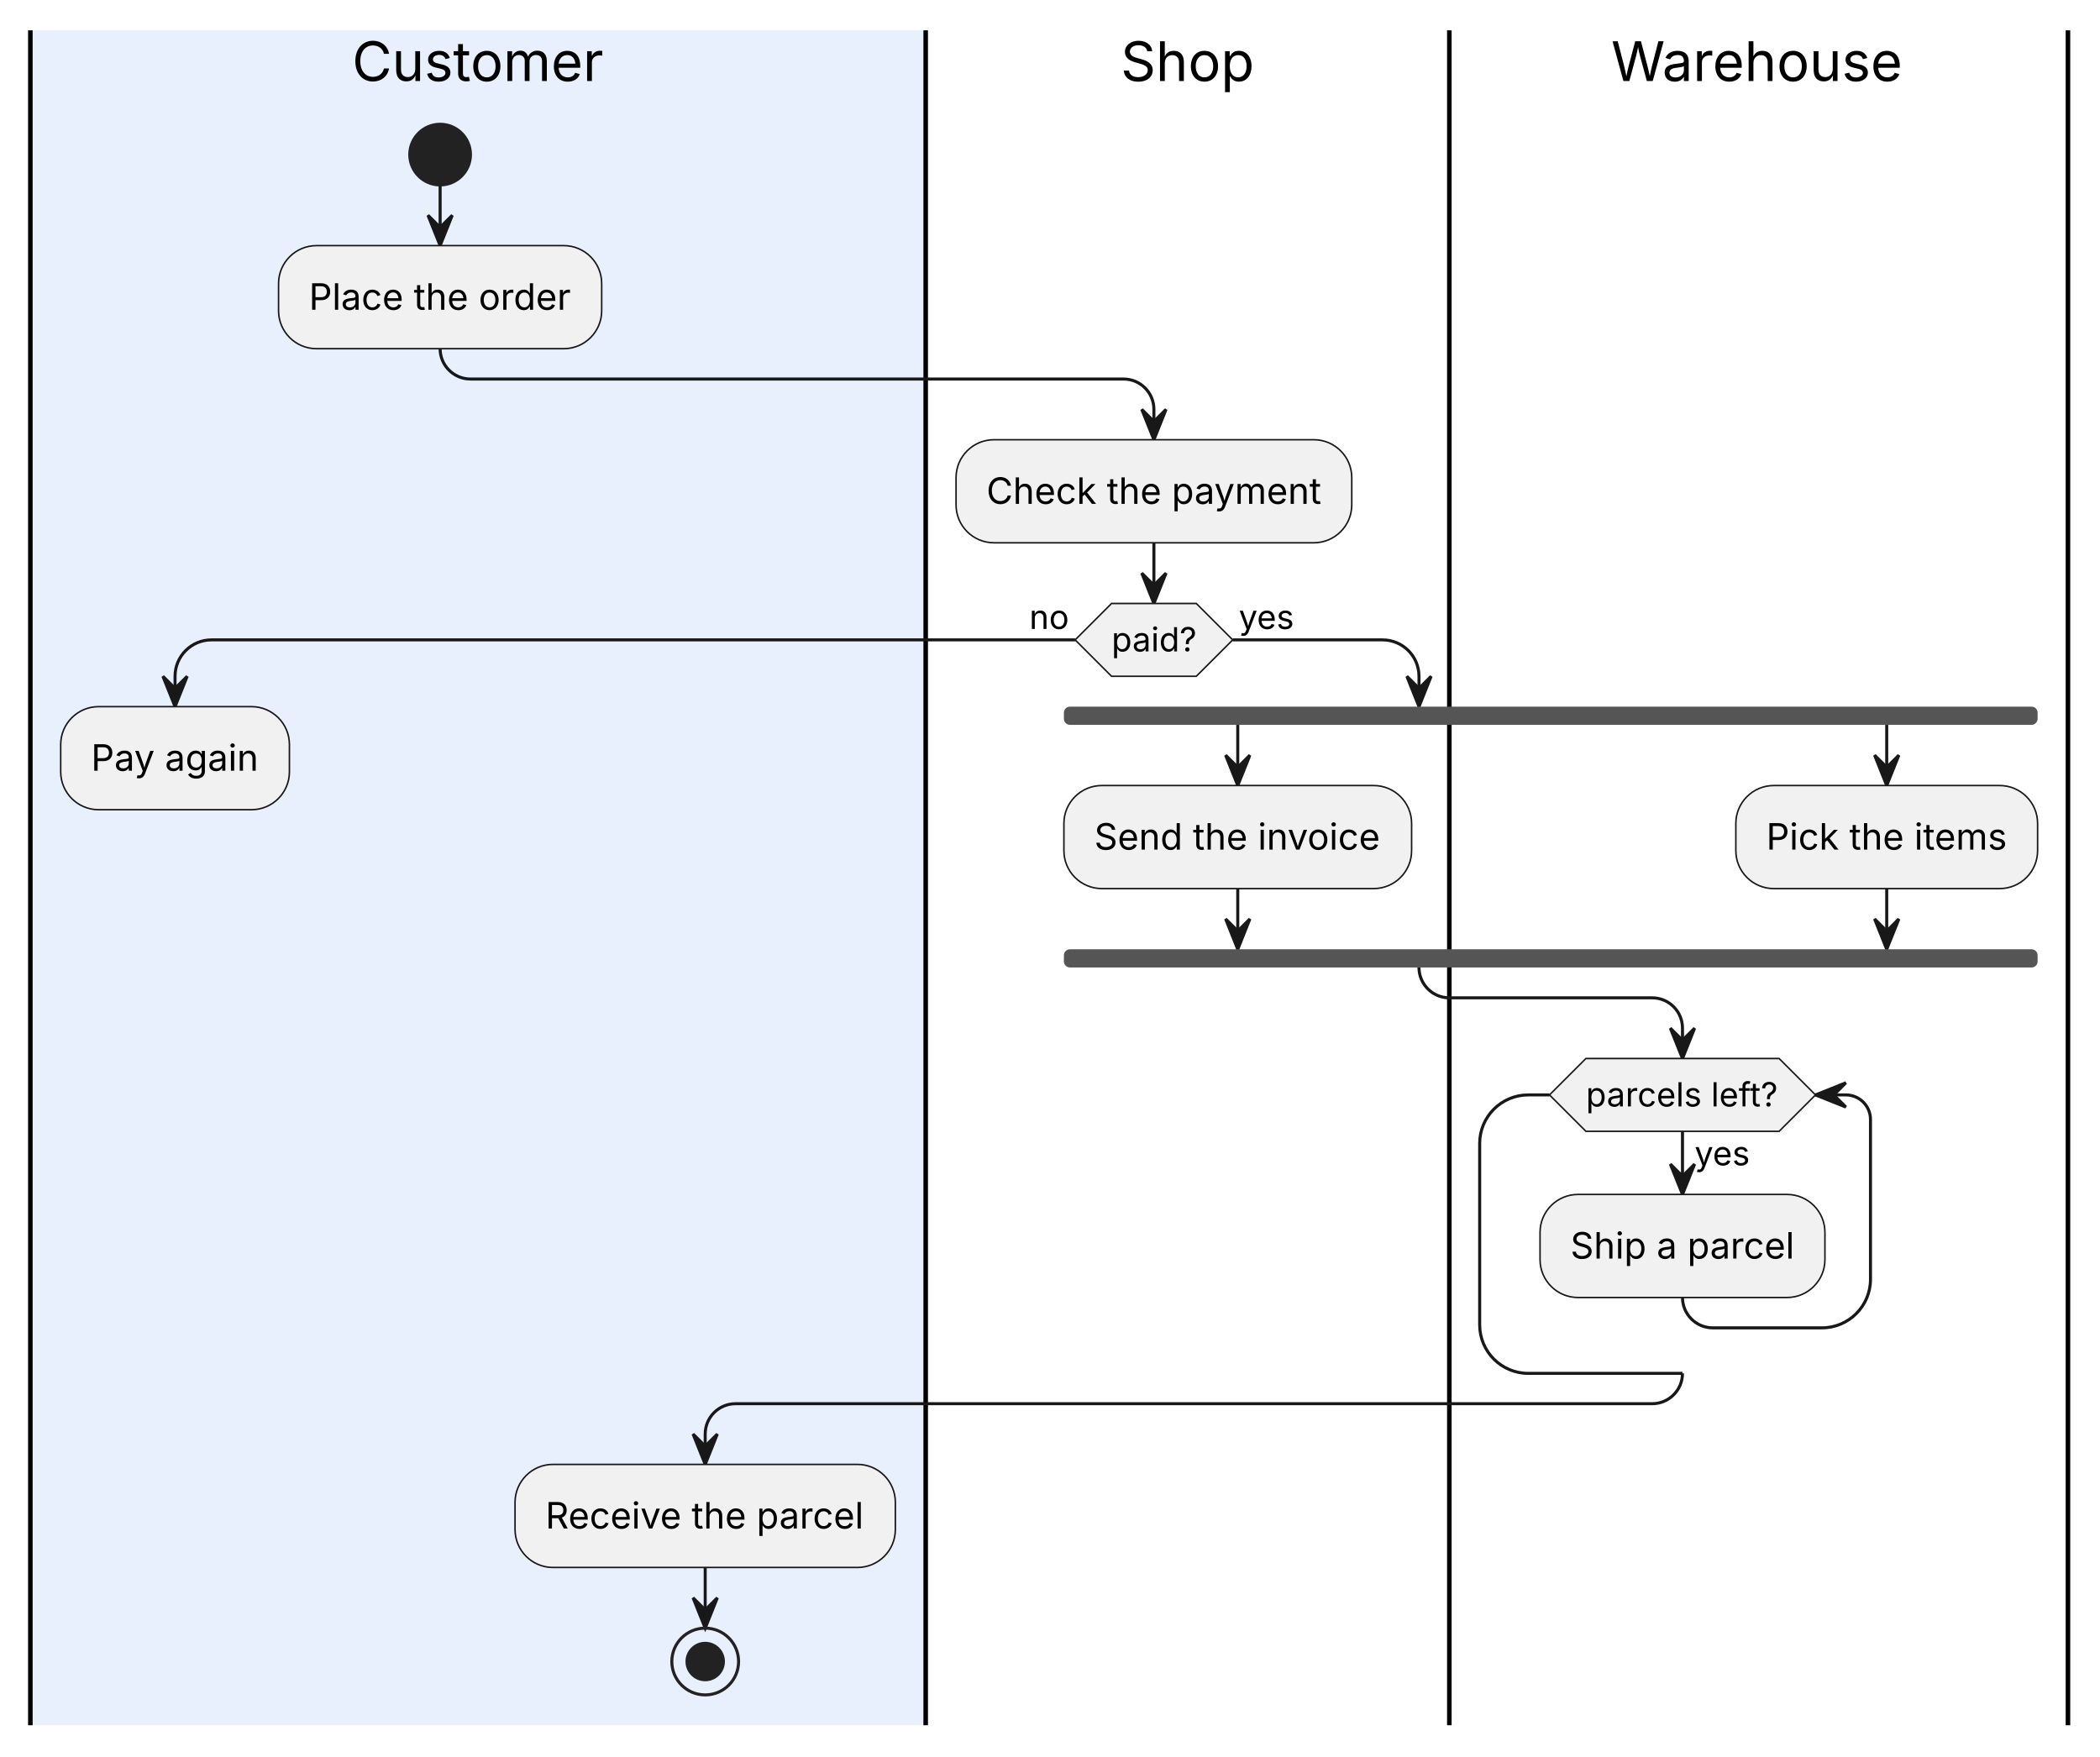
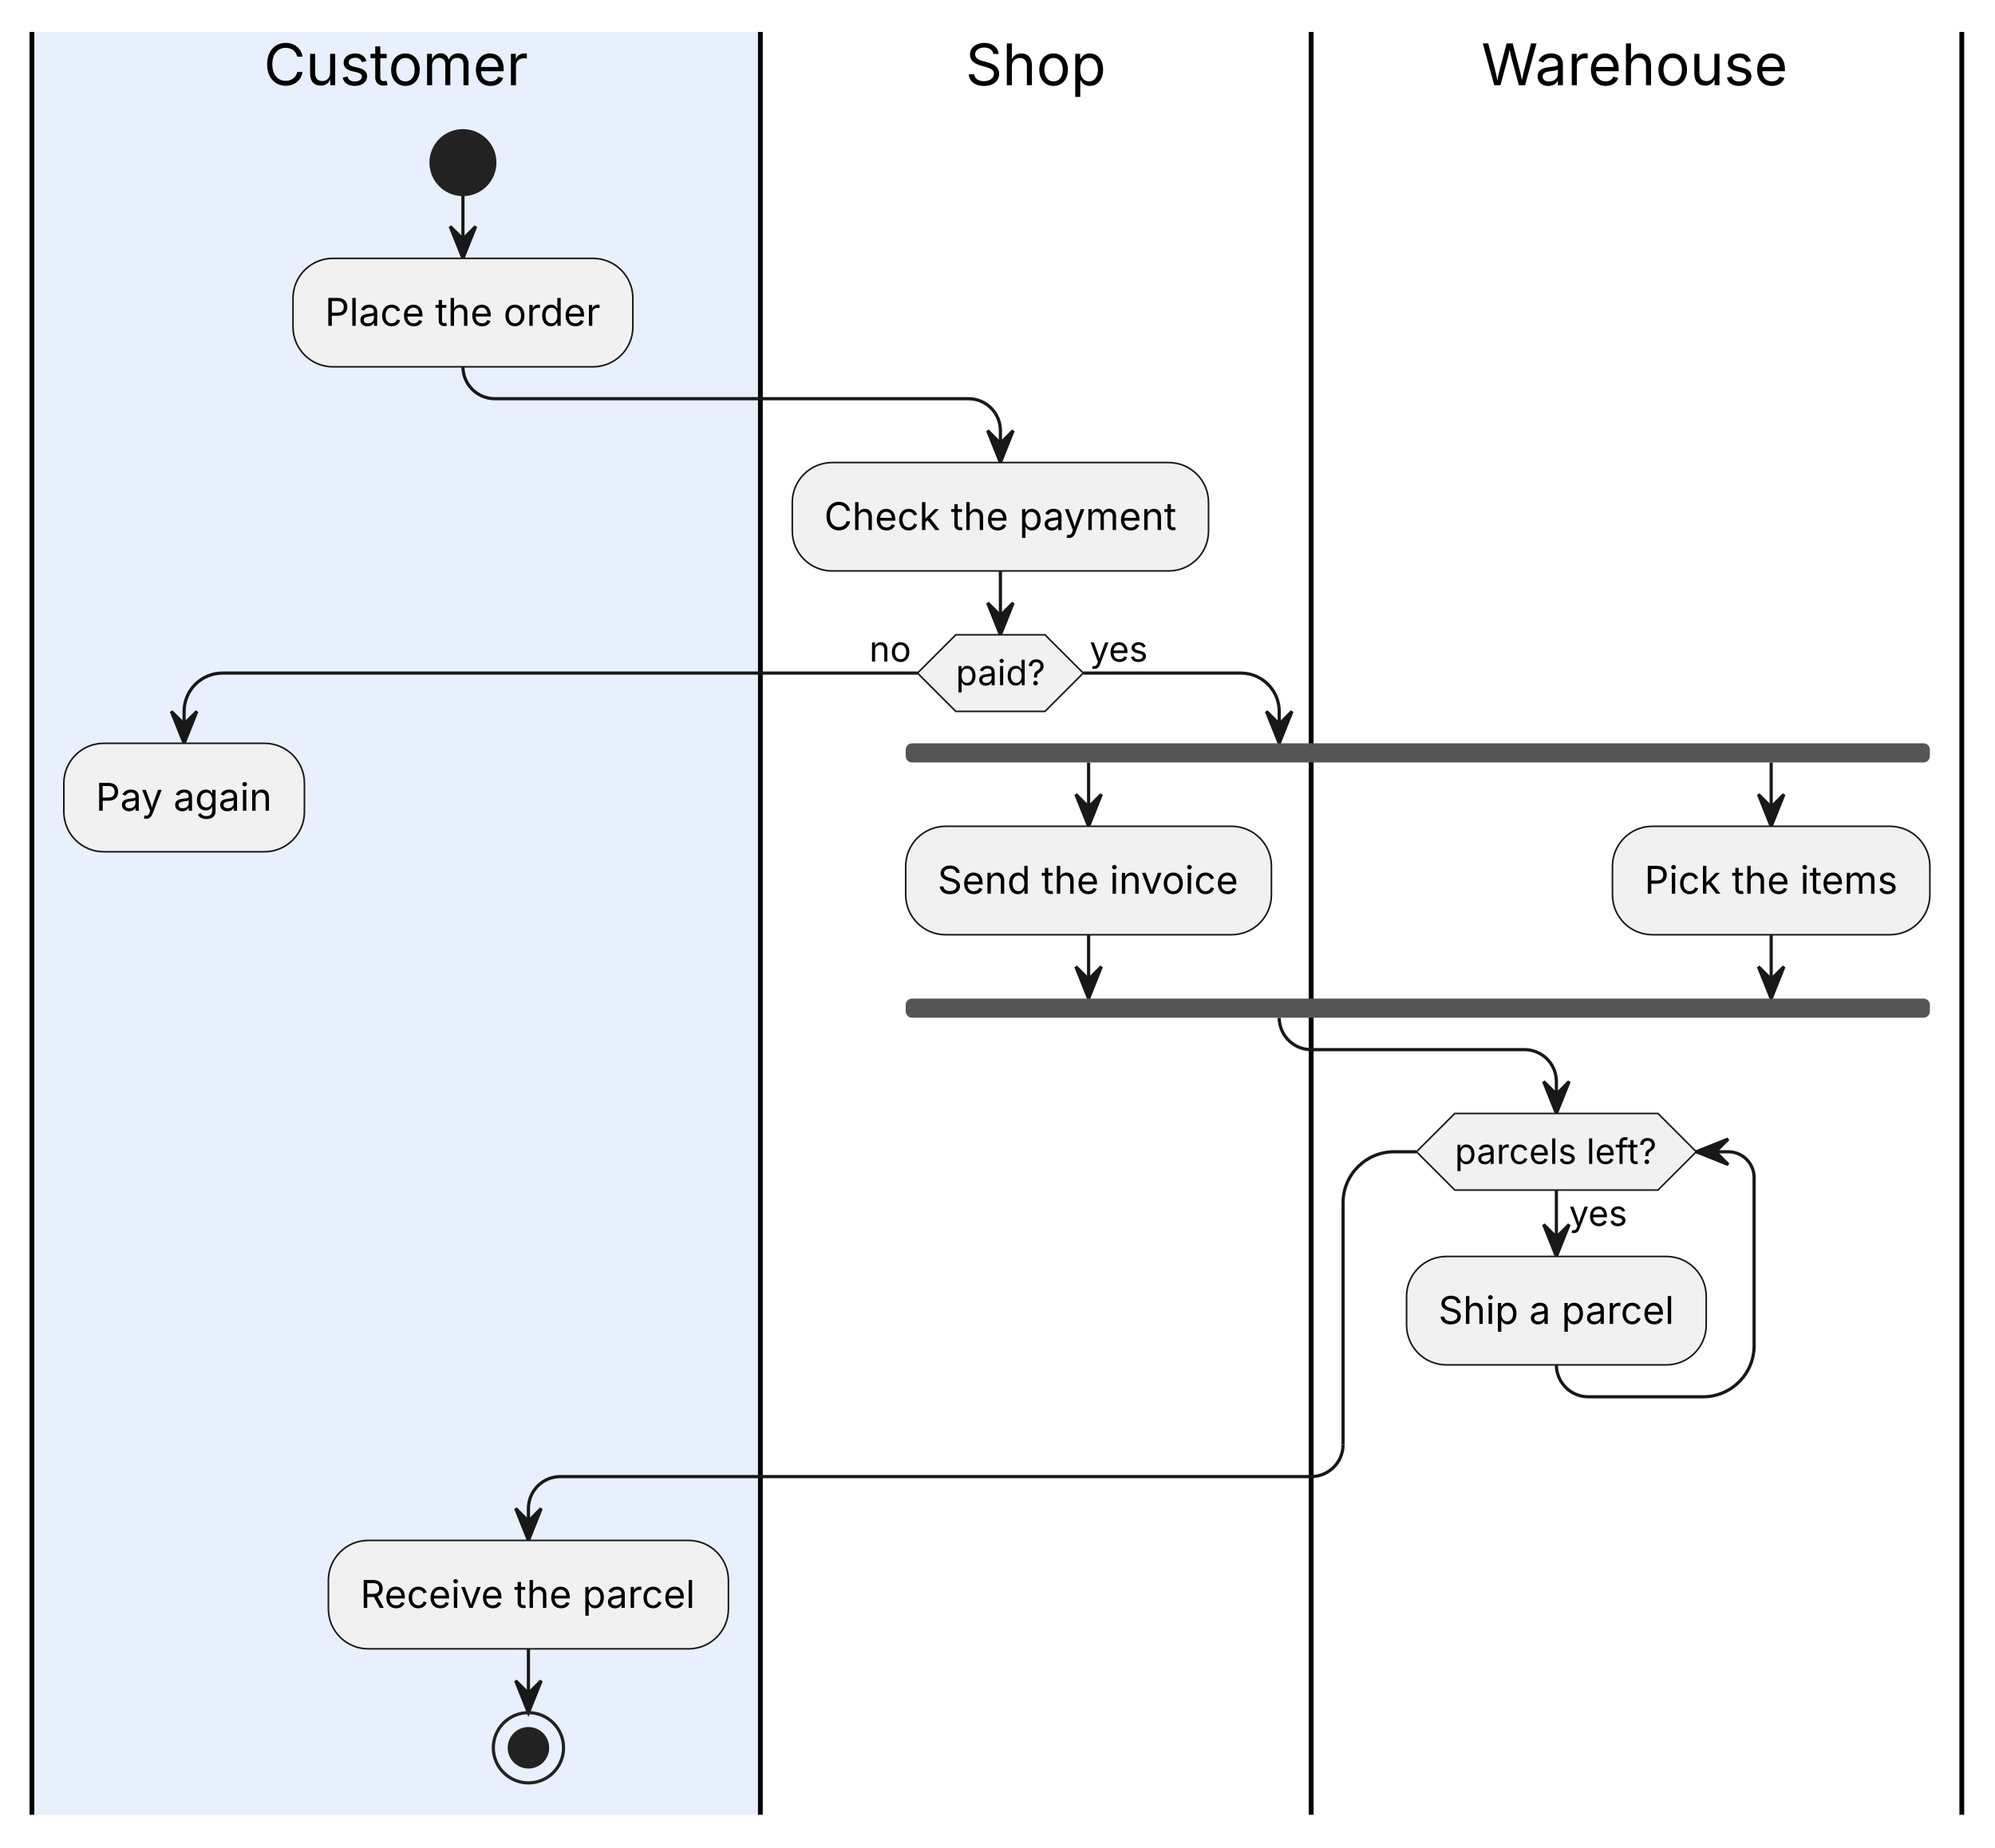
- <svg xmlns="http://www.w3.org/2000/svg" width="692" height="579" viewBox="0 0 692 579">
+ <svg xmlns="http://www.w3.org/2000/svg" width="625" height="579" viewBox="0 0 625 579">
  <g transform="translate(10,10)">
    <g>
-       <rect x="0" y="0" width="295.04" height="558.6" fill="#E8F0FE" />
+       <rect x="0" y="0" width="228.21" height="558.6" fill="#E8F0FE" />
    </g>
    <g>
      <line x1="0" y1="0" x2="0" y2="558.6" fill="none" stroke="#000000" stroke-width="1.5" />
-       <line x1="295.04" y1="0" x2="295.04" y2="558.6" fill="none" stroke="#000000" stroke-width="1.5" />
-       <line x1="467.59" y1="0" x2="467.59" y2="558.6" fill="none" stroke="#000000" stroke-width="1.5" />
-       <line x1="671.44" y1="0" x2="671.44" y2="558.6" fill="none" stroke="#000000" stroke-width="1.5" />
+       <line x1="228.21" y1="0" x2="228.21" y2="558.6" fill="none" stroke="#000000" stroke-width="1.5" />
+       <line x1="400.76" y1="0" x2="400.76" y2="558.6" fill="none" stroke="#000000" stroke-width="1.5" />
+       <line x1="604.6" y1="0" x2="604.6" y2="558.6" fill="none" stroke="#000000" stroke-width="1.5" />
    </g>
    <g id="lines">
      <polyline points="135.03,50.95 135.03,70.95" fill="none" stroke="#181818" stroke-width="1" />
      <polygon points="131.03,60.95 135.03,70.95 139.03,60.95 135.03,64.95" fill="#181818" stroke="#181818" stroke-width="1" />
-       <path d="M135.03,104.92 L135.03,104.92 C135.03,110.44 139.51,114.92 145.03,114.92 L360.24,114.92 C365.76,114.92 370.24,119.4 370.24,124.92 L370.24,134.92" fill="none" stroke="#181818" stroke-width="1" />
-       <polygon points="366.24,124.92 370.24,134.92 374.24,124.92 370.24,128.92" fill="#181818" stroke="#181818" stroke-width="1" />
-       <polyline points="370.24,168.89 370.24,188.89" fill="none" stroke="#181818" stroke-width="1" />
-       <polygon points="366.24,178.89 370.24,188.89 374.24,178.89 370.24,182.89" fill="#181818" stroke="#181818" stroke-width="1" />
-       <path d="M344.28,200.89 L59.68,200.89 C53.06,200.89 47.68,206.26 47.68,212.89 L47.68,222.89" fill="none" stroke="#181818" stroke-width="1" />
+       <path d="M135.03,104.92 L135.03,104.92 C135.03,110.44 139.51,114.92 145.03,114.92 L293.41,114.92 C298.93,114.92 303.41,119.4 303.41,124.92 L303.41,134.92" fill="none" stroke="#181818" stroke-width="1" />
+       <polygon points="299.41,124.92 303.41,134.92 307.41,124.92 303.41,128.92" fill="#181818" stroke="#181818" stroke-width="1" />
+       <polyline points="303.41,168.89 303.41,188.89" fill="none" stroke="#181818" stroke-width="1" />
+       <polygon points="299.41,178.89 303.41,188.89 307.41,178.89 303.41,182.89" fill="#181818" stroke="#181818" stroke-width="1" />
+       <path d="M277.44,200.89 L59.68,200.89 C53.06,200.89 47.68,206.26 47.68,212.89 L47.68,222.89" fill="none" stroke="#181818" stroke-width="1" />
      <polygon points="43.68,212.89 47.68,222.89 51.68,212.89 47.68,216.89" fill="#181818" stroke="#181818" stroke-width="1" />
-       <path d="M396.21,200.89 L445.59,200.89 C452.22,200.89 457.59,206.26 457.59,212.89 L457.59,222.89" fill="none" stroke="#181818" stroke-width="1" />
-       <polygon points="453.59,212.89 457.59,222.89 461.59,212.89 457.59,216.89" fill="#181818" stroke="#181818" stroke-width="1" />
-       <polyline points="397.87,228.89 397.87,248.89" fill="none" stroke="#181818" stroke-width="1" />
-       <polygon points="393.87,238.89 397.87,248.89 401.87,238.89 397.87,242.89" fill="#181818" stroke="#181818" stroke-width="1" />
-       <polyline points="611.72,228.89 611.72,248.89" fill="none" stroke="#181818" stroke-width="1" />
-       <polygon points="607.72,238.89 611.72,248.89 615.72,238.89 611.72,242.89" fill="#181818" stroke="#181818" stroke-width="1" />
-       <polyline points="397.87,282.86 397.87,302.86" fill="none" stroke="#181818" stroke-width="1" />
-       <polygon points="393.87,292.86 397.87,302.86 401.87,292.86 397.87,296.86" fill="#181818" stroke="#181818" stroke-width="1" />
-       <polyline points="611.72,282.86 611.72,302.86" fill="none" stroke="#181818" stroke-width="1" />
-       <polygon points="607.72,292.86 611.72,302.86 615.72,292.86 611.72,296.86" fill="#181818" stroke="#181818" stroke-width="1" />
-       <path d="M457.59,308.86 L457.59,308.86 C457.59,314.38 462.07,318.86 467.59,318.86 L534.42,318.86 C539.95,318.86 544.42,323.33 544.42,328.86 L544.42,338.86" fill="none" stroke="#181818" stroke-width="1" />
-       <polygon points="540.42,328.86 544.42,338.86 548.42,328.86 544.42,332.86" fill="#181818" stroke="#181818" stroke-width="1" />
-       <polyline points="544.42,362.86 544.42,383.66" fill="none" stroke="#181818" stroke-width="1" />
-       <polygon points="540.42,373.66 544.42,383.66 548.42,373.66 544.42,377.66" fill="#181818" stroke="#181818" stroke-width="1" />
-       <path d="M544.42,417.63 L544.42,417.63 C544.42,423.15 548.9,427.63 554.42,427.63 L590.37,427.63 C599.2,427.63 606.37,420.46 606.37,411.63 L606.37,358.96 C606.37,354.49 602.74,350.86 598.26,350.86 L588.26,350.86" fill="none" stroke="#181818" stroke-width="1" />
-       <polygon points="598.26,346.86 588.26,350.86 598.26,354.86 594.26,350.86" fill="#181818" stroke="#181818" stroke-width="1" />
-       <path d="M500.59,350.86 L493.59,350.86 C484.75,350.86 477.59,358.02 477.59,366.86 L477.59,426.63 C477.59,435.46 484.75,442.63 493.59,442.63 L544.42,442.63" fill="none" stroke="#181818" stroke-width="1" />
-       <path d="M544.42,442.63 L544.42,442.63 C544.42,448.15 539.95,452.63 534.42,452.63 L232.38,452.63 C226.86,452.63 222.38,457.11 222.38,462.63 L222.38,472.63" fill="none" stroke="#181818" stroke-width="1" />
-       <polygon points="218.38,462.63 222.38,472.63 226.38,462.63 222.38,466.63" fill="#181818" stroke="#181818" stroke-width="1" />
-       <polyline points="222.38,506.6 222.38,526.6" fill="none" stroke="#181818" stroke-width="1" />
-       <polygon points="218.38,516.6 222.38,526.6 226.38,516.6 222.38,520.6" fill="#181818" stroke="#181818" stroke-width="1" />
+       <path d="M329.37,200.89 L378.76,200.89 C385.38,200.89 390.76,206.26 390.76,212.89 L390.76,222.89" fill="none" stroke="#181818" stroke-width="1" />
+       <polygon points="386.76,212.89 390.76,222.89 394.76,212.89 390.76,216.89" fill="#181818" stroke="#181818" stroke-width="1" />
+       <polyline points="331.04,228.89 331.04,248.89" fill="none" stroke="#181818" stroke-width="1" />
+       <polygon points="327.04,238.89 331.04,248.89 335.04,238.89 331.04,242.89" fill="#181818" stroke="#181818" stroke-width="1" />
+       <polyline points="544.88,228.89 544.88,248.89" fill="none" stroke="#181818" stroke-width="1" />
+       <polygon points="540.88,238.89 544.88,248.89 548.88,238.89 544.88,242.89" fill="#181818" stroke="#181818" stroke-width="1" />
+       <polyline points="331.04,282.86 331.04,302.86" fill="none" stroke="#181818" stroke-width="1" />
+       <polygon points="327.04,292.86 331.04,302.86 335.04,292.86 331.04,296.86" fill="#181818" stroke="#181818" stroke-width="1" />
+       <polyline points="544.88,282.86 544.88,302.86" fill="none" stroke="#181818" stroke-width="1" />
+       <polygon points="540.88,292.86 544.88,302.86 548.88,292.86 544.88,296.86" fill="#181818" stroke="#181818" stroke-width="1" />
+       <path d="M390.76,308.86 L390.76,308.86 C390.76,314.38 395.23,318.86 400.76,318.86 L467.59,318.86 C473.11,318.86 477.59,323.33 477.59,328.86 L477.59,338.86" fill="none" stroke="#181818" stroke-width="1" />
+       <polygon points="473.59,328.86 477.59,338.86 481.59,328.86 477.59,332.86" fill="#181818" stroke="#181818" stroke-width="1" />
+       <polyline points="477.59,362.86 477.59,383.66" fill="none" stroke="#181818" stroke-width="1" />
+       <polygon points="473.59,373.66 477.59,383.66 481.59,373.66 477.59,377.66" fill="#181818" stroke="#181818" stroke-width="1" />
+       <path d="M477.59,417.63 L477.59,417.63 C477.59,423.15 482.07,427.63 487.59,427.63 L523.53,427.63 C532.37,427.63 539.53,420.46 539.53,411.63 L539.53,358.96 C539.53,354.49 535.9,350.86 531.42,350.86 L521.42,350.86" fill="none" stroke="#181818" stroke-width="1" />
+       <polygon points="531.42,346.86 521.42,350.86 531.42,354.86 527.42,350.86" fill="#181818" stroke="#181818" stroke-width="1" />
+       <path d="M433.76,350.86 L426.76,350.86 C417.92,350.86 410.76,358.02 410.76,366.86 L410.76,442.63" fill="none" stroke="#181818" stroke-width="1" />
+       <path d="M410.76,442.63 L410.76,442.63 C410.76,448.15 406.28,452.63 400.76,452.63 L165.55,452.63 C160.02,452.63 155.55,457.11 155.55,462.63 L155.55,472.63" fill="none" stroke="#181818" stroke-width="1" />
+       <polygon points="151.55,462.63 155.55,472.63 159.55,462.63 155.55,466.63" fill="#181818" stroke="#181818" stroke-width="1" />
+       <polyline points="155.55,506.6 155.55,526.6" fill="none" stroke="#181818" stroke-width="1" />
+       <polygon points="151.55,516.6 155.55,526.6 159.55,516.6 155.55,520.6" fill="#181818" stroke="#181818" stroke-width="1" />
    </g>
    <g>
      <text font-family="Inter, Arial, Liberation Sans, Arimo, Helvetica, Nimbus Sans, sans-serif" xml:space="preserve">
-         <tspan x="106.02" y="16.7" font-size="18" fill="#000000" textLength="83" lengthAdjust="spacing">Customer</tspan>
+         <tspan x="72.61" y="16.7" font-size="18" fill="#000000" textLength="83" lengthAdjust="spacing">Customer</tspan>
      </text>
      <text font-family="Inter, Arial, Liberation Sans, Arimo, Helvetica, Nimbus Sans, sans-serif" xml:space="preserve">
-         <tspan x="359.31" y="16.7" font-size="18" fill="#000000" textLength="44.01" lengthAdjust="spacing">Shop</tspan>
+         <tspan x="292.48" y="16.7" font-size="18" fill="#000000" textLength="44.01" lengthAdjust="spacing">Shop</tspan>
      </text>
      <text font-family="Inter, Arial, Liberation Sans, Arimo, Helvetica, Nimbus Sans, sans-serif" xml:space="preserve">
-         <tspan x="520.92" y="16.7" font-size="18" fill="#000000" textLength="97.18" lengthAdjust="spacing">Warehouse</tspan>
+         <tspan x="454.09" y="16.7" font-size="18" fill="#000000" textLength="97.18" lengthAdjust="spacing">Warehouse</tspan>
      </text>
      <ellipse cx="135.03" cy="40.95" rx="10" ry="10" fill="#222222" stroke="#222222" stroke-width="1" />
      <rect x="81.79" y="70.95" width="106.48" height="33.97" rx="12.5" ry="12.5" fill="#F1F1F1" stroke="#181818" stroke-width="0.5" />
      <text font-family="Inter, Arial, Liberation Sans, Arimo, Helvetica, Nimbus Sans, sans-serif" xml:space="preserve">
        <tspan x="91.79" y="92.09" font-size="12" fill="#000000" textLength="86.48" lengthAdjust="spacing">Place the order</tspan>
      </text>
-       <rect x="305.04" y="134.92" width="130.4" height="33.97" rx="12.5" ry="12.5" fill="#F1F1F1" stroke="#181818" stroke-width="0.5" />
+       <rect x="238.21" y="134.92" width="130.4" height="33.97" rx="12.5" ry="12.5" fill="#F1F1F1" stroke="#181818" stroke-width="0.5" />
      <text font-family="Inter, Arial, Liberation Sans, Arimo, Helvetica, Nimbus Sans, sans-serif" xml:space="preserve">
-         <tspan x="315.04" y="156.06" font-size="12" fill="#000000" textLength="110.4" lengthAdjust="spacing">Check the payment</tspan>
+         <tspan x="248.21" y="156.06" font-size="12" fill="#000000" textLength="110.4" lengthAdjust="spacing">Check the payment</tspan>
      </text>
-       <polygon points="344.28,200.89 356.28,188.89 384.21,188.89 396.21,200.89 384.21,212.89 356.28,212.89" fill="#F1F1F1" stroke="#181818" stroke-width="0.5" />
+       <polygon points="277.44,200.89 289.44,188.89 317.37,188.89 329.37,200.89 317.37,212.89 289.44,212.89" fill="#F1F1F1" stroke="#181818" stroke-width="0.5" />
      <text font-family="Inter, Arial, Liberation Sans, Arimo, Helvetica, Nimbus Sans, sans-serif" xml:space="preserve">
-         <tspan x="356.28" y="204.69" font-size="11" fill="#000000" textLength="27.93" lengthAdjust="spacing">paid?</tspan>
+         <tspan x="289.44" y="204.69" font-size="11" fill="#000000" textLength="27.93" lengthAdjust="spacing">paid?</tspan>
      </text>
      <text font-family="Inter, Arial, Liberation Sans, Arimo, Helvetica, Nimbus Sans, sans-serif" xml:space="preserve">
-         <tspan x="329.18" y="197.29" font-size="11" fill="#000000" textLength="13.1" lengthAdjust="spacing">no</tspan>
+         <tspan x="262.34" y="197.29" font-size="11" fill="#000000" textLength="13.1" lengthAdjust="spacing">no</tspan>
      </text>
      <text font-family="Inter, Arial, Liberation Sans, Arimo, Helvetica, Nimbus Sans, sans-serif" xml:space="preserve">
-         <tspan x="398.21" y="197.29" font-size="11" fill="#000000" textLength="18.4" lengthAdjust="spacing">yes</tspan>
+         <tspan x="331.37" y="197.29" font-size="11" fill="#000000" textLength="18.4" lengthAdjust="spacing">yes</tspan>
      </text>
      <rect x="10" y="222.89" width="75.37" height="33.97" rx="12.5" ry="12.5" fill="#F1F1F1" stroke="#181818" stroke-width="0.5" />
      <text font-family="Inter, Arial, Liberation Sans, Arimo, Helvetica, Nimbus Sans, sans-serif" xml:space="preserve">
        <tspan x="20" y="244.02" font-size="12" fill="#000000" textLength="55.37" lengthAdjust="spacing">Pay again</tspan>
      </text>
-       <rect x="340.58" y="222.89" width="320.86" height="6" rx="2" ry="2" fill="#555555" />
-       <rect x="340.58" y="302.86" width="320.86" height="6" rx="2" ry="2" fill="#555555" />
-       <rect x="340.58" y="248.89" width="114.58" height="33.97" rx="12.5" ry="12.5" fill="#F1F1F1" stroke="#181818" stroke-width="0.5" />
+       <rect x="273.74" y="222.89" width="320.86" height="6" rx="2" ry="2" fill="#555555" />
+       <rect x="273.74" y="302.86" width="320.86" height="6" rx="2" ry="2" fill="#555555" />
+       <rect x="273.74" y="248.89" width="114.58" height="33.97" rx="12.5" ry="12.5" fill="#F1F1F1" stroke="#181818" stroke-width="0.5" />
      <text font-family="Inter, Arial, Liberation Sans, Arimo, Helvetica, Nimbus Sans, sans-serif" xml:space="preserve">
-         <tspan x="350.58" y="270.02" font-size="12" fill="#000000" textLength="94.58" lengthAdjust="spacing">Send the invoice</tspan>
+         <tspan x="283.74" y="270.02" font-size="12" fill="#000000" textLength="94.58" lengthAdjust="spacing">Send the invoice</tspan>
      </text>
-       <rect x="562" y="248.89" width="99.44" height="33.97" rx="12.5" ry="12.5" fill="#F1F1F1" stroke="#181818" stroke-width="0.5" />
+       <rect x="495.16" y="248.89" width="99.44" height="33.97" rx="12.5" ry="12.5" fill="#F1F1F1" stroke="#181818" stroke-width="0.5" />
      <text font-family="Inter, Arial, Liberation Sans, Arimo, Helvetica, Nimbus Sans, sans-serif" xml:space="preserve">
-         <tspan x="572" y="270.02" font-size="12" fill="#000000" textLength="79.44" lengthAdjust="spacing">Pick the items</tspan>
+         <tspan x="505.16" y="270.02" font-size="12" fill="#000000" textLength="79.44" lengthAdjust="spacing">Pick the items</tspan>
      </text>
-       <polygon points="500.59,350.86 512.59,338.86 576.26,338.86 588.26,350.86 576.26,362.86 512.59,362.86" fill="#F1F1F1" stroke="#181818" stroke-width="0.5" />
+       <polygon points="433.76,350.86 445.76,338.86 509.42,338.86 521.42,350.86 509.42,362.86 445.76,362.86" fill="#F1F1F1" stroke="#181818" stroke-width="0.5" />
      <text font-family="Inter, Arial, Liberation Sans, Arimo, Helvetica, Nimbus Sans, sans-serif" xml:space="preserve">
-         <tspan x="512.59" y="354.66" font-size="11" fill="#000000" textLength="63.67" lengthAdjust="spacing">parcels left?</tspan>
+         <tspan x="445.76" y="354.66" font-size="11" fill="#000000" textLength="63.67" lengthAdjust="spacing">parcels left?</tspan>
      </text>
      <text font-family="Inter, Arial, Liberation Sans, Arimo, Helvetica, Nimbus Sans, sans-serif" xml:space="preserve">
-         <tspan x="548.42" y="374.06" font-size="11" fill="#000000" textLength="18.4" lengthAdjust="spacing">yes</tspan>
+         <tspan x="481.59" y="374.06" font-size="11" fill="#000000" textLength="18.4" lengthAdjust="spacing">yes</tspan>
      </text>
-       <rect x="497.48" y="383.66" width="93.88" height="33.97" rx="12.5" ry="12.5" fill="#F1F1F1" stroke="#181818" stroke-width="0.5" />
+       <rect x="430.65" y="383.66" width="93.88" height="33.97" rx="12.5" ry="12.5" fill="#F1F1F1" stroke="#181818" stroke-width="0.5" />
      <text font-family="Inter, Arial, Liberation Sans, Arimo, Helvetica, Nimbus Sans, sans-serif" xml:space="preserve">
-         <tspan x="507.48" y="404.8" font-size="12" fill="#000000" textLength="73.88" lengthAdjust="spacing">Ship a parcel</tspan>
+         <tspan x="440.65" y="404.8" font-size="12" fill="#000000" textLength="73.88" lengthAdjust="spacing">Ship a parcel</tspan>
      </text>
-       <rect x="159.72" y="472.63" width="125.32" height="33.97" rx="12.5" ry="12.5" fill="#F1F1F1" stroke="#181818" stroke-width="0.5" />
+       <rect x="92.88" y="472.63" width="125.32" height="33.97" rx="12.5" ry="12.5" fill="#F1F1F1" stroke="#181818" stroke-width="0.5" />
      <text font-family="Inter, Arial, Liberation Sans, Arimo, Helvetica, Nimbus Sans, sans-serif" xml:space="preserve">
-         <tspan x="169.72" y="493.76" font-size="12" fill="#000000" textLength="105.32" lengthAdjust="spacing">Receive the parcel</tspan>
+         <tspan x="102.88" y="493.76" font-size="12" fill="#000000" textLength="105.32" lengthAdjust="spacing">Receive the parcel</tspan>
      </text>
-       <ellipse cx="222.38" cy="537.6" rx="11" ry="11" fill="none" stroke="#222222" stroke-width="1" />
-       <ellipse cx="222.38" cy="537.6" rx="6" ry="6" fill="#222222" stroke="#222222" stroke-width="1" />
+       <ellipse cx="155.55" cy="537.6" rx="11" ry="11" fill="none" stroke="#222222" stroke-width="1" />
+       <ellipse cx="155.55" cy="537.6" rx="6" ry="6" fill="#222222" stroke="#222222" stroke-width="1" />
    </g>
  </g>
</svg>
